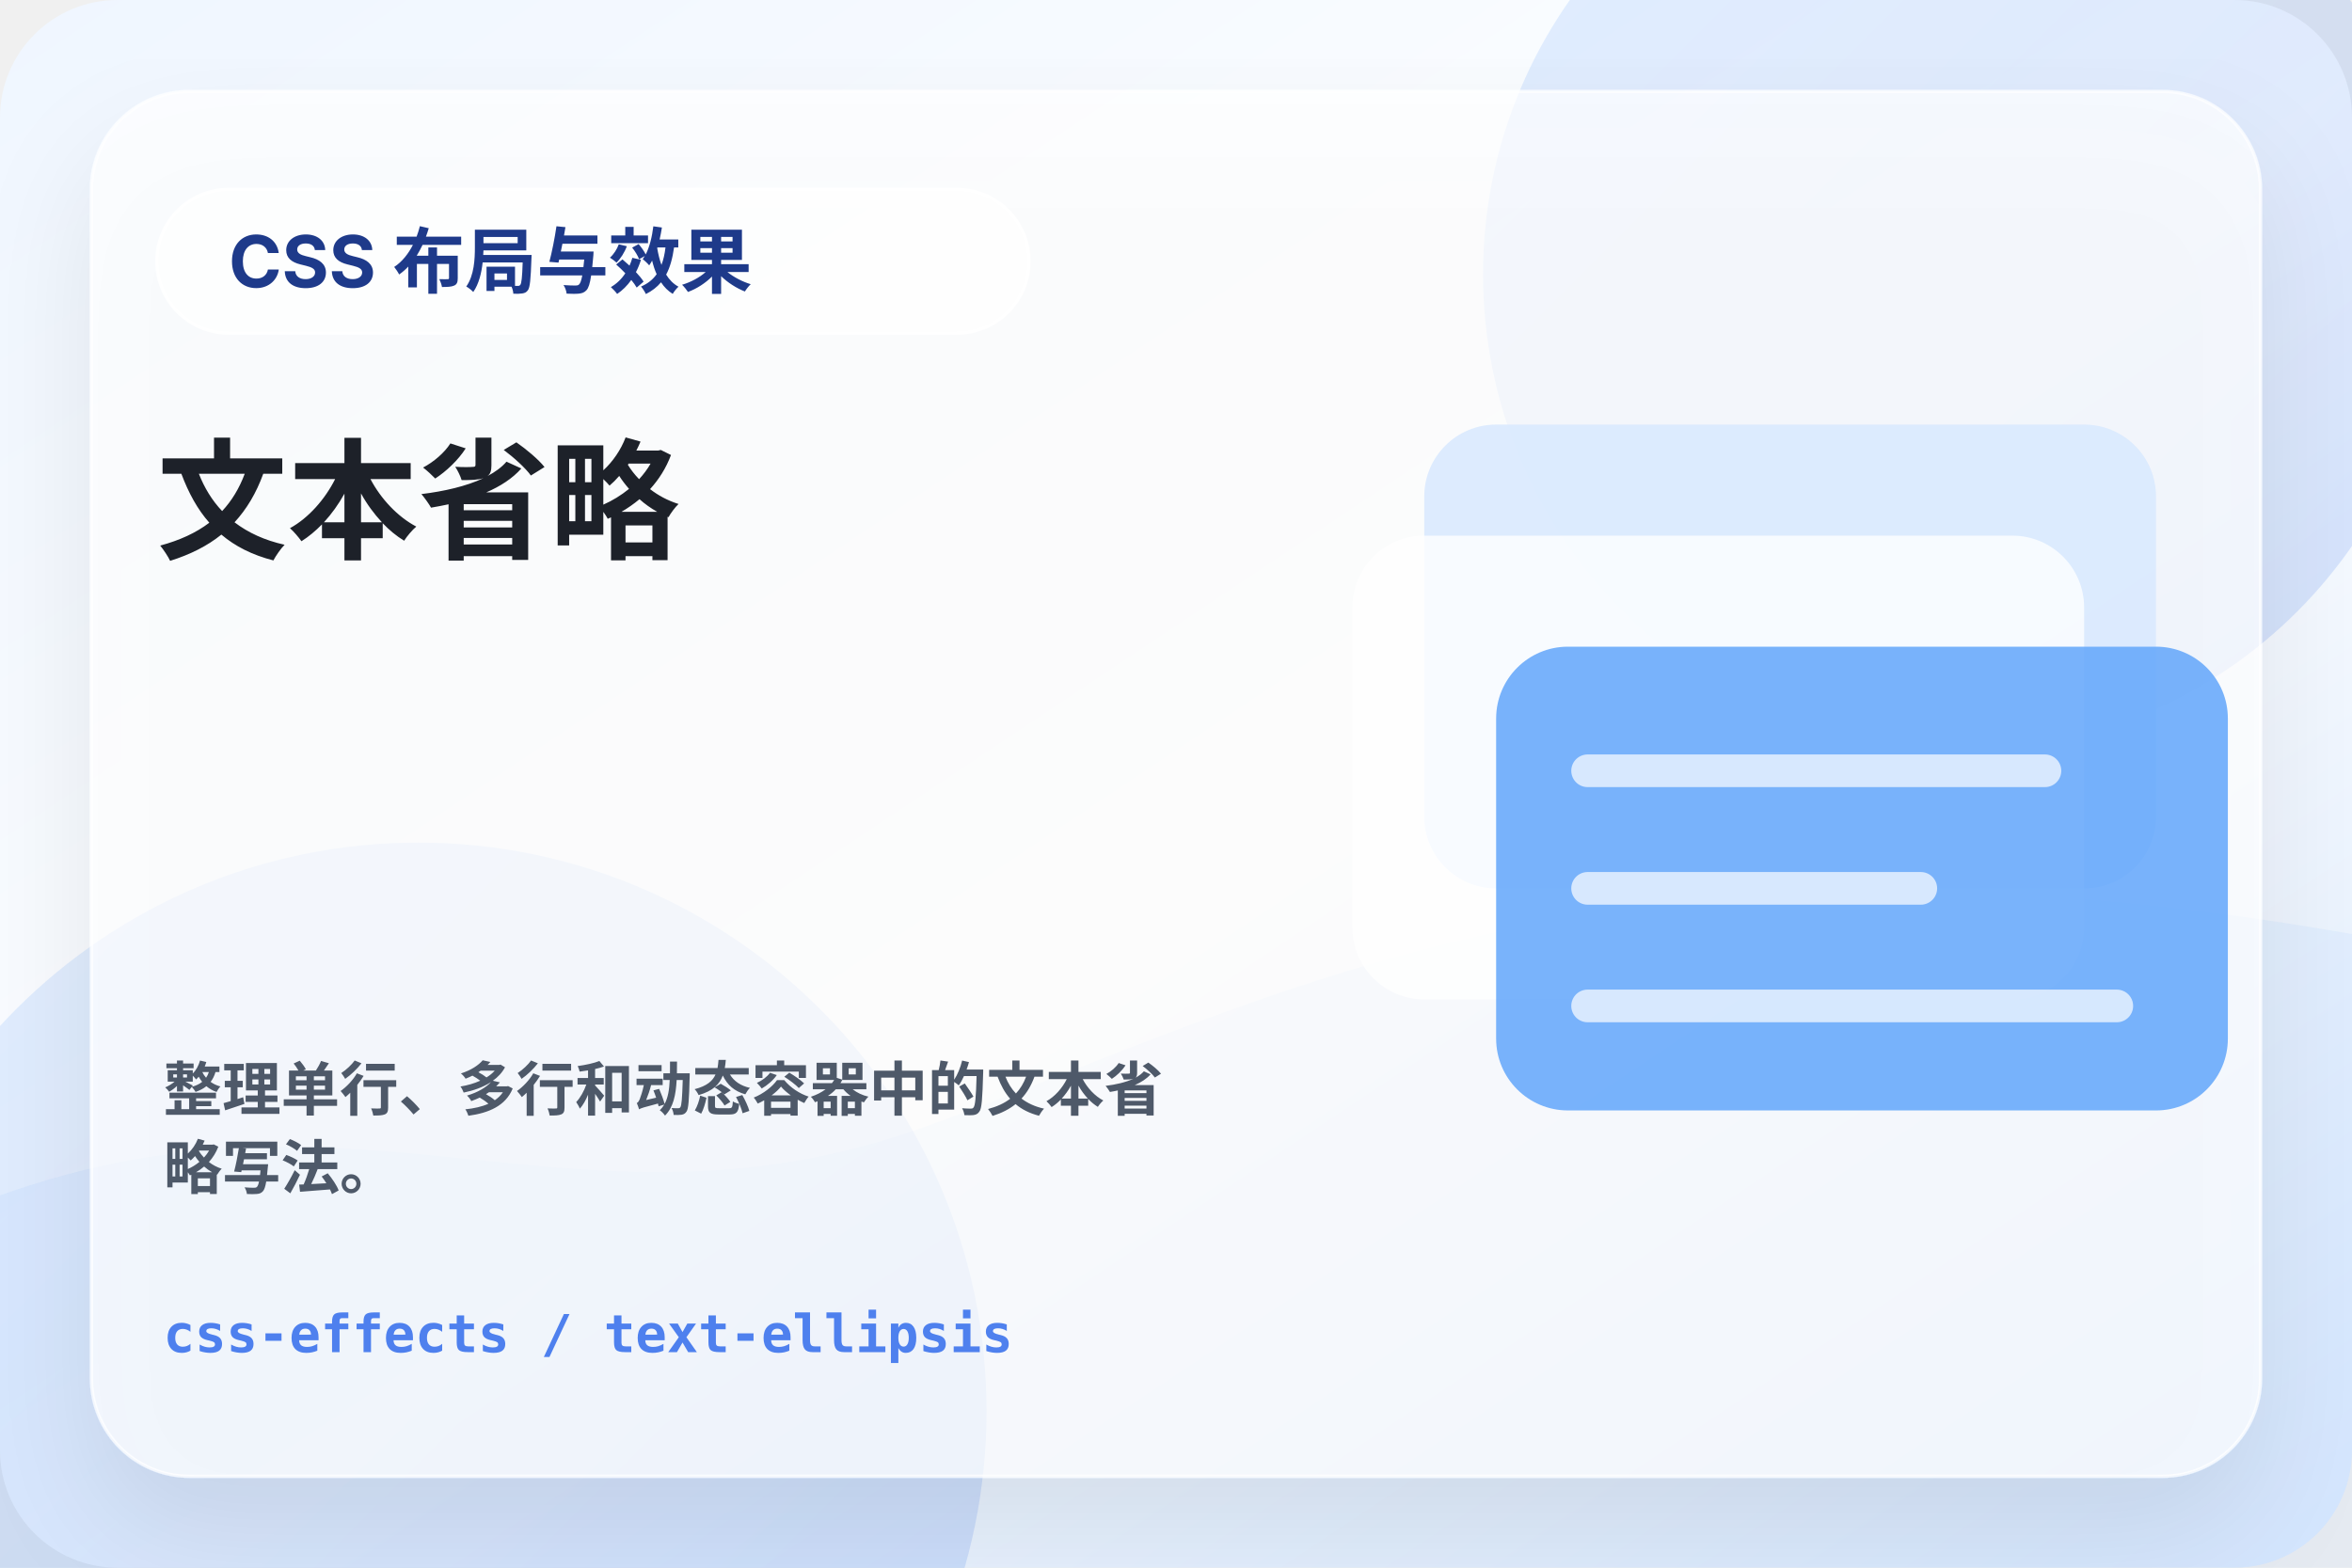
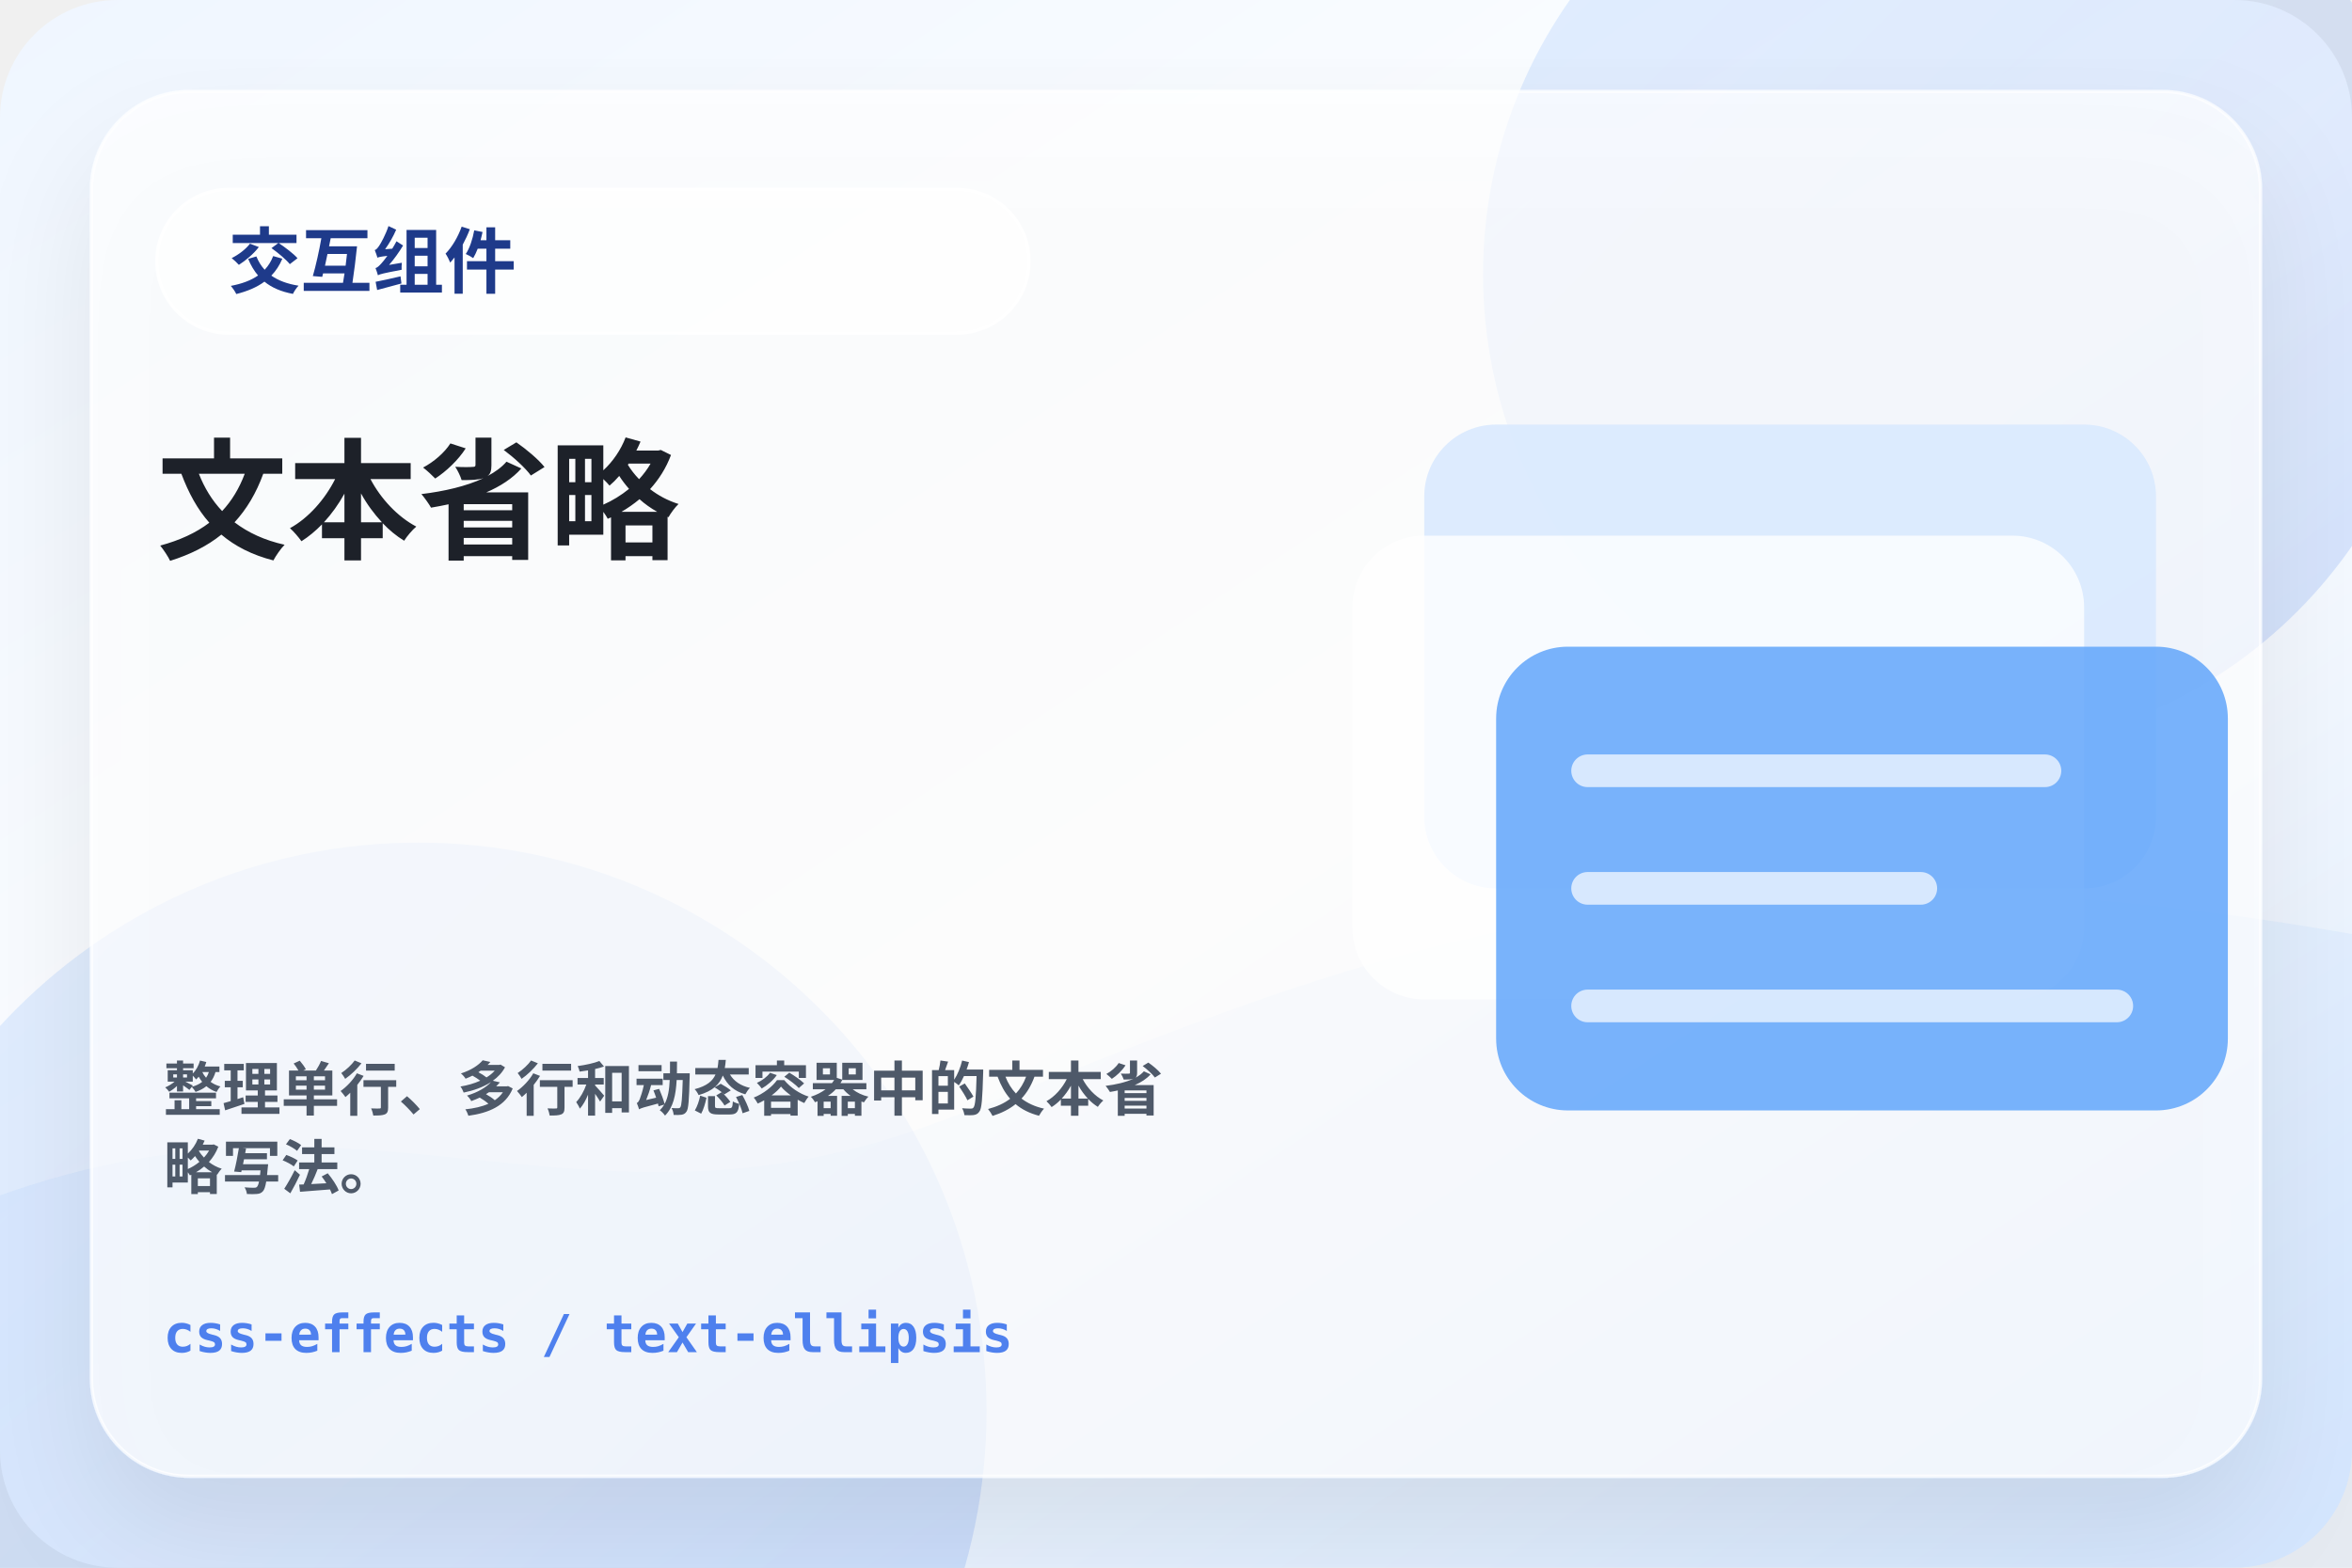
<svg xmlns="http://www.w3.org/2000/svg" viewBox="0 0 720 480" role="img" aria-labelledby="title desc">
  <defs>
    <linearGradient id="bg" x1="0" y1="0" x2="1" y2="1">
      <stop offset="0%" stop-color="#eff6ff" />
      <stop offset="54%" stop-color="#ffffff" />
      <stop offset="100%" stop-color="#dbeafe" />
    </linearGradient>
    <linearGradient id="accent" x1="0" y1="0" x2="1" y2="1">
      <stop offset="0%" stop-color="#60a5fa" />
      <stop offset="100%" stop-color="#2563eb" />
    </linearGradient>
    <filter id="shadow" x="-20%" y="-20%" width="140%" height="150%">
      <feDropShadow dx="0" dy="18" stdDeviation="18" flood-color="#1d2129" flood-opacity="0.12" />
    </filter>
    <style>
      .bg {
        fill: url(#bg);
      }
      .orb {
        fill: url(#accent);
        opacity: 0.16;
      }
      .panel {
        fill: rgba(255, 255, 255, 0.68);
        stroke: rgba(255, 255, 255, 0.72);
        filter: url(#shadow);
      }
      .tag {
        fill: #1e3a8a;
        font:
          700 22px Inter,
          'Microsoft YaHei',
          sans-serif;
        letter-spacing: 0;
      }
      .tag-bg {
        fill: rgba(255, 255, 255, 0.72);
        stroke: rgba(255, 255, 255, 0.9);
      }
      .title-line {
        fill: #1d2129;
        font:
          800 40px Inter,
          'Microsoft YaHei',
          sans-serif;
        letter-spacing: 0;
      }
      .desc-line {
        fill: #4e5969;
        font:
          600 18px Inter,
          'Microsoft YaHei',
          sans-serif;
        letter-spacing: 0;
      }
      .slug {
        fill: #2563eb;
        font:
          700 16px 'Cascadia Mono',
          Consolas,
          monospace;
        opacity: 0.8;
      }
    </style>
  </defs>
  <rect class="bg" width="720" height="480" rx="36" />
  <circle class="orb" cx="600" cy="84" r="146" />
  <circle class="orb" cx="128" cy="432" r="174" />
  <path d="M0 366 C112 326 178 384 286 344 C390 306 492 246 720 286 L720 480 L0 480 Z" fill="#60a5fa" opacity="0.08" />
  <rect class="panel" x="28" y="28" width="664" height="424" rx="30" />
  <rect class="tag-bg" x="48" y="58" width="267" height="44" rx="22" />
-   <text class="tag" x="70" y="88">CSS 布局与效果</text>
+   <text class="tag" x="70" y="88">交互组件</text>
  <g transform="translate(414 112)">
    <rect x="22" y="18" width="224" height="142" rx="22" fill="#dbeafe" opacity="0.95" />
    <rect x="0" y="52" width="224" height="142" rx="22" fill="#ffffff" opacity="0.78" />
    <rect x="44" y="86" width="224" height="142" rx="22" fill="#60a5fa" opacity="0.84" />
    <path d="M72 124 H212 M72 160 H174 M72 196 H234" stroke="#ffffff" stroke-width="10" stroke-linecap="round" opacity="0.7" />
  </g>
  <text class="title-line" x="48" y="168">文本省略</text>
  <text class="desc-line" x="50" y="340">整理单行、多行和动态容器中的文本省</text>
  <text class="desc-line" x="50" y="364">略写法。</text>
  <text class="slug" x="50" y="414">css-effects / text-ellipsis</text>
</svg>
